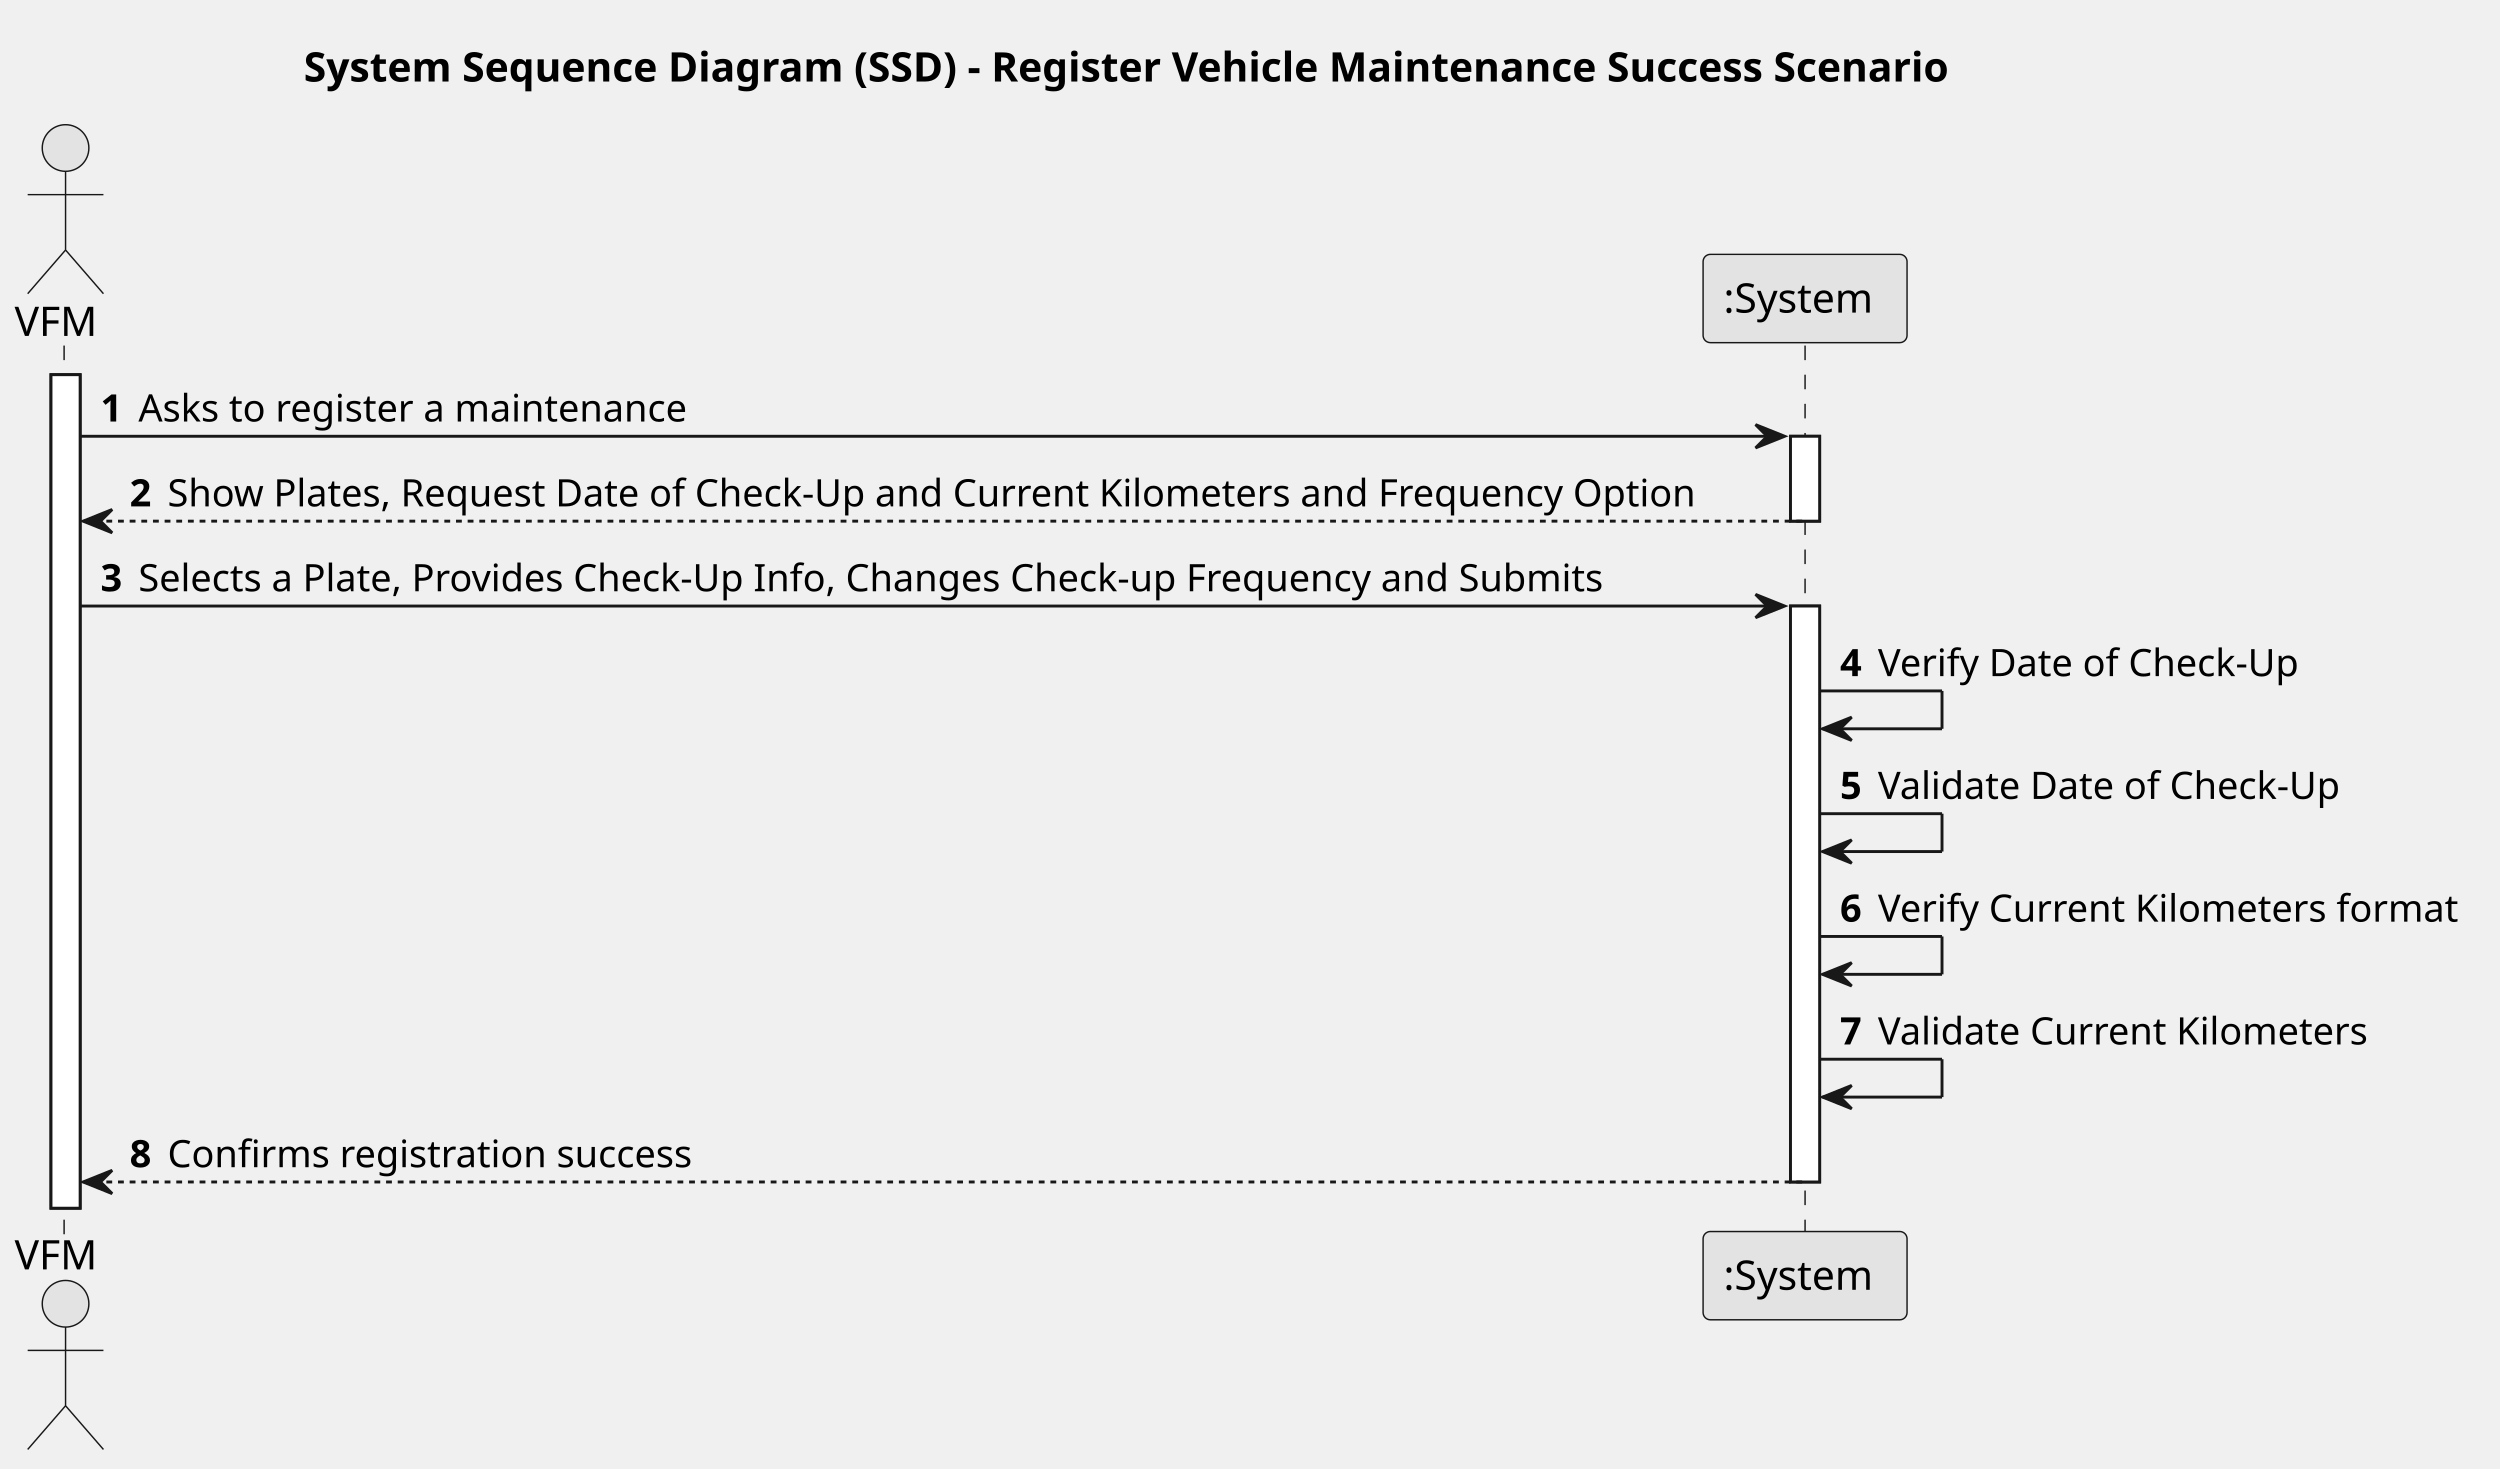
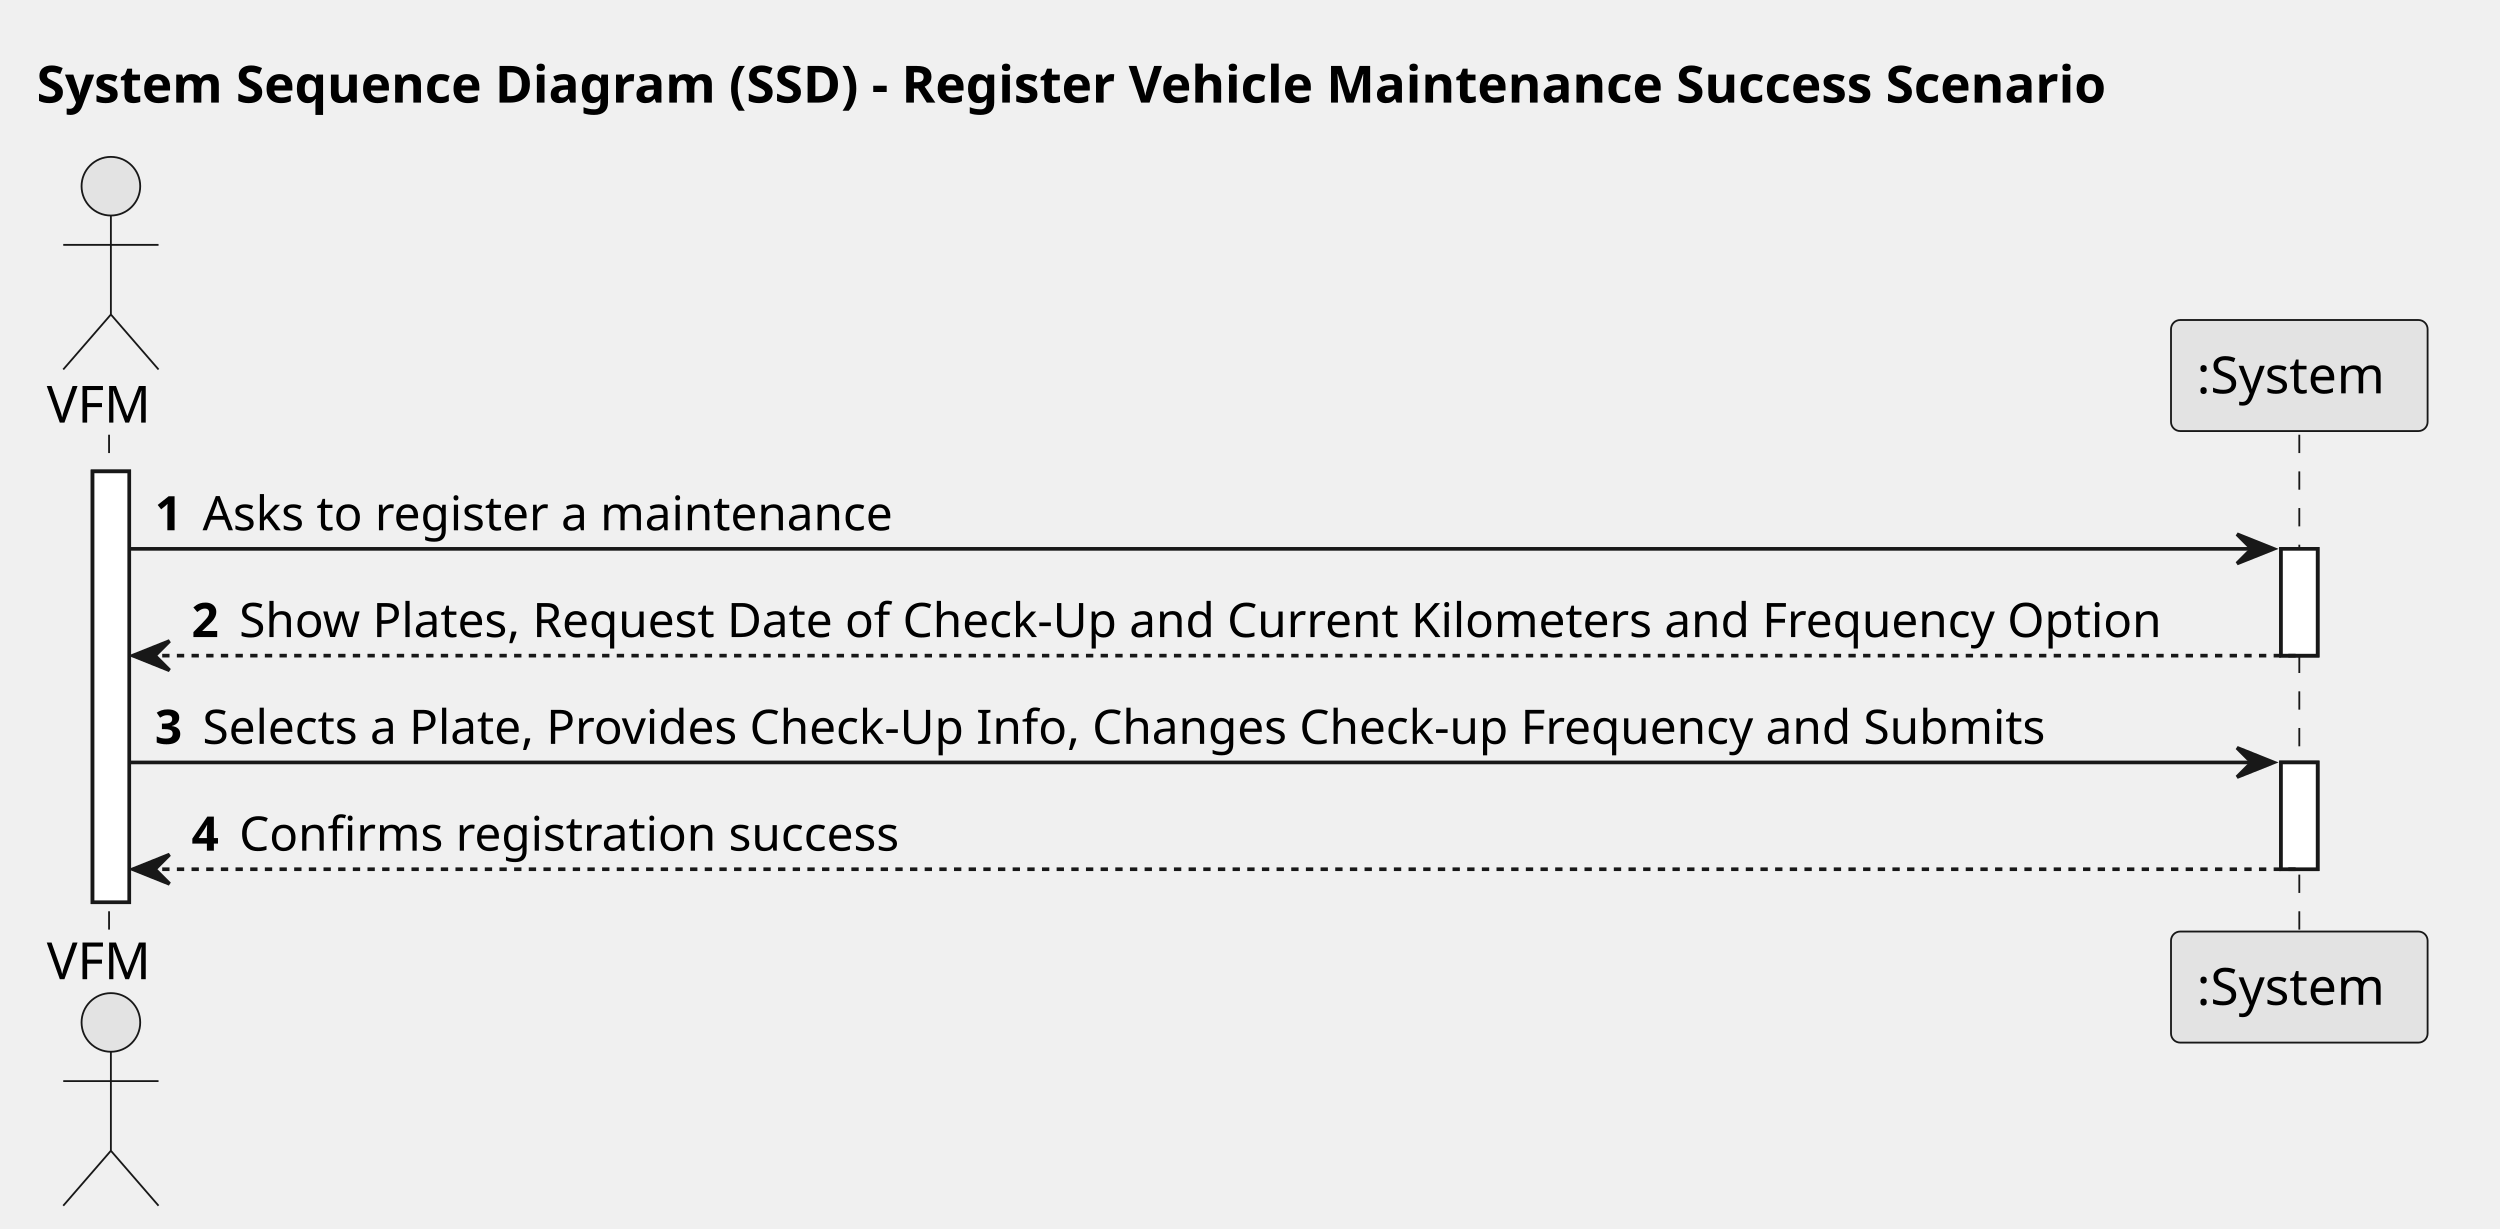
- <svg xmlns="http://www.w3.org/2000/svg" contentStyleType="text/css" height="504px" preserveAspectRatio="none" style="width:858px;height:504px;background:#FFFFFF;" version="1.1" viewBox="0 0 858 504" width="858px" zoomAndPan="magnify">
+ <svg xmlns="http://www.w3.org/2000/svg" contentStyleType="text/css" height="335px" preserveAspectRatio="none" style="width:682px;height:335px;background:#FFFFFF;" version="1.1" viewBox="0 0 682 335" width="682px" zoomAndPan="magnify">
  <defs />
  <g>
-     <text fill="#000000" font-family="sans-serif" font-size="14" font-weight="bold" lengthAdjust="spacing" textLength="654" x="104.25" y="27.995">System Sequence Diagram (SSD) - Register Vehicle Maintenance Success Scenario</text>
-     <rect fill="#FFFFFF" height="286.062" style="stroke:#181818;stroke-width:1.0;" width="10" x="17.5" y="128.594" />
-     <rect fill="#FFFFFF" height="29.133" style="stroke:#181818;stroke-width:1.0;" width="10" x="614.5" y="149.727" />
-     <rect fill="#FFFFFF" height="197.664" style="stroke:#181818;stroke-width:1.0;" width="10" x="614.5" y="207.992" />
-     <line style="stroke:#181818;stroke-width:0.5;stroke-dasharray:5.0,5.0;" x1="22" x2="22" y1="118.594" y2="423.656" />
-     <line style="stroke:#181818;stroke-width:0.5;stroke-dasharray:5.0,5.0;" x1="619.5" x2="619.5" y1="118.594" y2="423.656" />
-     <text fill="#000000" font-family="sans-serif" font-size="14" lengthAdjust="spacing" textLength="29" x="5" y="115.292">VFM</text>
-     <ellipse cx="22.5" cy="50.797" fill="#E3E3E3" rx="8" ry="8" style="stroke:#181818;stroke-width:0.5;" />
-     <path d="M22.5,58.797 L22.5,85.797 M9.5,66.797 L35.5,66.797 M22.5,85.797 L9.5,100.797 M22.5,85.797 L35.5,100.797 " fill="none" style="stroke:#181818;stroke-width:0.5;" />
-     <text fill="#000000" font-family="sans-serif" font-size="14" lengthAdjust="spacing" textLength="29" x="5" y="435.651">VFM</text>
-     <ellipse cx="22.5" cy="447.453" fill="#E3E3E3" rx="8" ry="8" style="stroke:#181818;stroke-width:0.5;" />
-     <path d="M22.5,455.453 L22.5,482.453 M9.5,463.453 L35.5,463.453 M22.5,482.453 L9.5,497.453 M22.5,482.453 L35.5,497.453 " fill="none" style="stroke:#181818;stroke-width:0.5;" />
-     <rect fill="#E3E3E3" height="30.297" rx="2.5" ry="2.5" style="stroke:#181818;stroke-width:0.5;" width="70" x="584.5" y="87.297" />
-     <text fill="#000000" font-family="sans-serif" font-size="14" lengthAdjust="spacing" textLength="56" x="591.5" y="107.292">:System</text>
-     <rect fill="#E3E3E3" height="30.297" rx="2.5" ry="2.5" style="stroke:#181818;stroke-width:0.5;" width="70" x="584.5" y="422.656" />
-     <text fill="#000000" font-family="sans-serif" font-size="14" lengthAdjust="spacing" textLength="56" x="591.5" y="442.651">:System</text>
-     <rect fill="#FFFFFF" height="286.062" style="stroke:#181818;stroke-width:1.0;" width="10" x="17.5" y="128.594" />
-     <rect fill="#FFFFFF" height="29.133" style="stroke:#181818;stroke-width:1.0;" width="10" x="614.5" y="149.727" />
-     <rect fill="#FFFFFF" height="197.664" style="stroke:#181818;stroke-width:1.0;" width="10" x="614.5" y="207.992" />
-     <polygon fill="#181818" points="602.5,145.727,612.5,149.727,602.5,153.727,606.5,149.727" style="stroke:#181818;stroke-width:1.0;" />
-     <line style="stroke:#181818;stroke-width:1.0;" x1="27.5" x2="608.5" y1="149.727" y2="149.727" />
-     <text fill="#000000" font-family="sans-serif" font-size="13" font-weight="bold" lengthAdjust="spacing" textLength="9" x="34.5" y="144.661">1</text>
-     <text fill="#000000" font-family="sans-serif" font-size="13" lengthAdjust="spacing" textLength="200" x="47.5" y="144.661">Asks to register a maintenance</text>
-     <polygon fill="#181818" points="38.5,174.859,28.5,178.859,38.5,182.859,34.5,178.859" style="stroke:#181818;stroke-width:1.0;" />
-     <line style="stroke:#181818;stroke-width:1.0;stroke-dasharray:2.0,2.0;" x1="32.5" x2="618.5" y1="178.859" y2="178.859" />
-     <text fill="#000000" font-family="sans-serif" font-size="13" font-weight="bold" lengthAdjust="spacing" textLength="9" x="44.5" y="173.793">2</text>
-     <text fill="#000000" font-family="sans-serif" font-size="13" lengthAdjust="spacing" textLength="550" x="57.5" y="173.793">Show Plates, Request Date of Check-Up and Current Kilometers and Frequency Option</text>
-     <polygon fill="#181818" points="602.5,203.992,612.5,207.992,602.5,211.992,606.5,207.992" style="stroke:#181818;stroke-width:1.0;" />
-     <line style="stroke:#181818;stroke-width:1.0;" x1="27.5" x2="608.5" y1="207.992" y2="207.992" />
-     <text fill="#000000" font-family="sans-serif" font-size="13" font-weight="bold" lengthAdjust="spacing" textLength="9" x="34.5" y="202.926">3</text>
-     <text fill="#000000" font-family="sans-serif" font-size="13" lengthAdjust="spacing" textLength="533" x="47.5" y="202.926">Selects a Plate, Provides Check-Up Info, Changes Check-up Frequency and Submits</text>
-     <line style="stroke:#181818;stroke-width:1.0;" x1="624.5" x2="666.5" y1="237.125" y2="237.125" />
-     <line style="stroke:#181818;stroke-width:1.0;" x1="666.5" x2="666.5" y1="237.125" y2="250.125" />
-     <line style="stroke:#181818;stroke-width:1.0;" x1="625.5" x2="666.5" y1="250.125" y2="250.125" />
-     <polygon fill="#181818" points="635.5,246.125,625.5,250.125,635.5,254.125,631.5,250.125" style="stroke:#181818;stroke-width:1.0;" />
-     <text fill="#000000" font-family="sans-serif" font-size="13" font-weight="bold" lengthAdjust="spacing" textLength="9" x="631.5" y="232.059">4</text>
-     <text fill="#000000" font-family="sans-serif" font-size="13" lengthAdjust="spacing" textLength="153" x="644.5" y="232.059">Verify Date of Check-Up</text>
-     <line style="stroke:#181818;stroke-width:1.0;" x1="624.5" x2="666.5" y1="279.258" y2="279.258" />
-     <line style="stroke:#181818;stroke-width:1.0;" x1="666.5" x2="666.5" y1="279.258" y2="292.258" />
-     <line style="stroke:#181818;stroke-width:1.0;" x1="625.5" x2="666.5" y1="292.258" y2="292.258" />
-     <polygon fill="#181818" points="635.5,288.258,625.5,292.258,635.5,296.258,631.5,292.258" style="stroke:#181818;stroke-width:1.0;" />
-     <text fill="#000000" font-family="sans-serif" font-size="13" font-weight="bold" lengthAdjust="spacing" textLength="9" x="631.5" y="274.192">5</text>
-     <text fill="#000000" font-family="sans-serif" font-size="13" lengthAdjust="spacing" textLength="169" x="644.5" y="274.192">Validate Date of Check-Up</text>
-     <line style="stroke:#181818;stroke-width:1.0;" x1="624.5" x2="666.5" y1="321.391" y2="321.391" />
-     <line style="stroke:#181818;stroke-width:1.0;" x1="666.5" x2="666.5" y1="321.391" y2="334.391" />
-     <line style="stroke:#181818;stroke-width:1.0;" x1="625.5" x2="666.5" y1="334.391" y2="334.391" />
-     <polygon fill="#181818" points="635.5,330.391,625.5,334.391,635.5,338.391,631.5,334.391" style="stroke:#181818;stroke-width:1.0;" />
-     <text fill="#000000" font-family="sans-serif" font-size="13" font-weight="bold" lengthAdjust="spacing" textLength="9" x="631.5" y="316.325">6</text>
-     <text fill="#000000" font-family="sans-serif" font-size="13" lengthAdjust="spacing" textLength="207" x="644.5" y="316.325">Verify Current Kilometers format</text>
-     <line style="stroke:#181818;stroke-width:1.0;" x1="624.5" x2="666.5" y1="363.523" y2="363.523" />
-     <line style="stroke:#181818;stroke-width:1.0;" x1="666.5" x2="666.5" y1="363.523" y2="376.523" />
-     <line style="stroke:#181818;stroke-width:1.0;" x1="625.5" x2="666.5" y1="376.523" y2="376.523" />
-     <polygon fill="#181818" points="635.5,372.523,625.5,376.523,635.5,380.523,631.5,376.523" style="stroke:#181818;stroke-width:1.0;" />
-     <text fill="#000000" font-family="sans-serif" font-size="13" font-weight="bold" lengthAdjust="spacing" textLength="9" x="631.5" y="358.457">7</text>
-     <text fill="#000000" font-family="sans-serif" font-size="13" lengthAdjust="spacing" textLength="176" x="644.5" y="358.457">Validate Current Kilometers</text>
-     <polygon fill="#181818" points="38.5,401.656,28.5,405.656,38.5,409.656,34.5,405.656" style="stroke:#181818;stroke-width:1.0;" />
-     <line style="stroke:#181818;stroke-width:1.0;stroke-dasharray:2.0,2.0;" x1="32.5" x2="618.5" y1="405.656" y2="405.656" />
-     <text fill="#000000" font-family="sans-serif" font-size="13" font-weight="bold" lengthAdjust="spacing" textLength="9" x="44.5" y="400.59">8</text>
-     <text fill="#000000" font-family="sans-serif" font-size="13" lengthAdjust="spacing" textLength="189" x="57.5" y="400.59">Confirms registration success</text>
+     <text fill="#000000" font-family="sans-serif" font-size="14" font-weight="bold" lengthAdjust="spacing" textLength="654" x="10" y="27.995">System Sequence Diagram (SSD) - Register Vehicle Maintenance Success Scenario</text>
+     <rect fill="#FFFFFF" height="117.531" style="stroke:#181818;stroke-width:1.0;" width="10" x="25.25" y="128.594" />
+     <rect fill="#FFFFFF" height="29.133" style="stroke:#181818;stroke-width:1.0;" width="10" x="622.25" y="149.727" />
+     <rect fill="#FFFFFF" height="29.133" style="stroke:#181818;stroke-width:1.0;" width="10" x="622.25" y="207.992" />
+     <line style="stroke:#181818;stroke-width:0.5;stroke-dasharray:5.0,5.0;" x1="29.75" x2="29.75" y1="118.594" y2="255.125" />
+     <line style="stroke:#181818;stroke-width:0.5;stroke-dasharray:5.0,5.0;" x1="627.25" x2="627.25" y1="118.594" y2="255.125" />
+     <text fill="#000000" font-family="sans-serif" font-size="14" lengthAdjust="spacing" textLength="29" x="12.75" y="115.292">VFM</text>
+     <ellipse cx="30.25" cy="50.797" fill="#E3E3E3" rx="8" ry="8" style="stroke:#181818;stroke-width:0.5;" />
+     <path d="M30.25,58.797 L30.25,85.797 M17.25,66.797 L43.25,66.797 M30.25,85.797 L17.25,100.797 M30.25,85.797 L43.25,100.797 " fill="none" style="stroke:#181818;stroke-width:0.5;" />
+     <text fill="#000000" font-family="sans-serif" font-size="14" lengthAdjust="spacing" textLength="29" x="12.75" y="267.12">VFM</text>
+     <ellipse cx="30.25" cy="278.922" fill="#E3E3E3" rx="8" ry="8" style="stroke:#181818;stroke-width:0.5;" />
+     <path d="M30.25,286.922 L30.25,313.922 M17.25,294.922 L43.25,294.922 M30.25,313.922 L17.25,328.922 M30.25,313.922 L43.25,328.922 " fill="none" style="stroke:#181818;stroke-width:0.5;" />
+     <rect fill="#E3E3E3" height="30.297" rx="2.5" ry="2.5" style="stroke:#181818;stroke-width:0.5;" width="70" x="592.25" y="87.297" />
+     <text fill="#000000" font-family="sans-serif" font-size="14" lengthAdjust="spacing" textLength="56" x="599.25" y="107.292">:System</text>
+     <rect fill="#E3E3E3" height="30.297" rx="2.5" ry="2.5" style="stroke:#181818;stroke-width:0.5;" width="70" x="592.25" y="254.125" />
+     <text fill="#000000" font-family="sans-serif" font-size="14" lengthAdjust="spacing" textLength="56" x="599.25" y="274.12">:System</text>
+     <rect fill="#FFFFFF" height="117.531" style="stroke:#181818;stroke-width:1.0;" width="10" x="25.25" y="128.594" />
+     <rect fill="#FFFFFF" height="29.133" style="stroke:#181818;stroke-width:1.0;" width="10" x="622.25" y="149.727" />
+     <rect fill="#FFFFFF" height="29.133" style="stroke:#181818;stroke-width:1.0;" width="10" x="622.25" y="207.992" />
+     <polygon fill="#181818" points="610.25,145.727,620.25,149.727,610.25,153.727,614.25,149.727" style="stroke:#181818;stroke-width:1.0;" />
+     <line style="stroke:#181818;stroke-width:1.0;" x1="35.25" x2="616.25" y1="149.727" y2="149.727" />
+     <text fill="#000000" font-family="sans-serif" font-size="13" font-weight="bold" lengthAdjust="spacing" textLength="9" x="42.25" y="144.661">1</text>
+     <text fill="#000000" font-family="sans-serif" font-size="13" lengthAdjust="spacing" textLength="200" x="55.25" y="144.661">Asks to register a maintenance</text>
+     <polygon fill="#181818" points="46.25,174.859,36.25,178.859,46.25,182.859,42.25,178.859" style="stroke:#181818;stroke-width:1.0;" />
+     <line style="stroke:#181818;stroke-width:1.0;stroke-dasharray:2.0,2.0;" x1="40.25" x2="626.25" y1="178.859" y2="178.859" />
+     <text fill="#000000" font-family="sans-serif" font-size="13" font-weight="bold" lengthAdjust="spacing" textLength="9" x="52.25" y="173.793">2</text>
+     <text fill="#000000" font-family="sans-serif" font-size="13" lengthAdjust="spacing" textLength="550" x="65.25" y="173.793">Show Plates, Request Date of Check-Up and Current Kilometers and Frequency Option</text>
+     <polygon fill="#181818" points="610.25,203.992,620.25,207.992,610.25,211.992,614.25,207.992" style="stroke:#181818;stroke-width:1.0;" />
+     <line style="stroke:#181818;stroke-width:1.0;" x1="35.25" x2="616.25" y1="207.992" y2="207.992" />
+     <text fill="#000000" font-family="sans-serif" font-size="13" font-weight="bold" lengthAdjust="spacing" textLength="9" x="42.25" y="202.926">3</text>
+     <text fill="#000000" font-family="sans-serif" font-size="13" lengthAdjust="spacing" textLength="533" x="55.25" y="202.926">Selects a Plate, Provides Check-Up Info, Changes Check-up Frequency and Submits</text>
+     <polygon fill="#181818" points="46.25,233.125,36.25,237.125,46.25,241.125,42.25,237.125" style="stroke:#181818;stroke-width:1.0;" />
+     <line style="stroke:#181818;stroke-width:1.0;stroke-dasharray:2.0,2.0;" x1="40.25" x2="626.25" y1="237.125" y2="237.125" />
+     <text fill="#000000" font-family="sans-serif" font-size="13" font-weight="bold" lengthAdjust="spacing" textLength="9" x="52.25" y="232.059">4</text>
+     <text fill="#000000" font-family="sans-serif" font-size="13" lengthAdjust="spacing" textLength="189" x="65.25" y="232.059">Confirms registration success</text>
  </g>
</svg>
